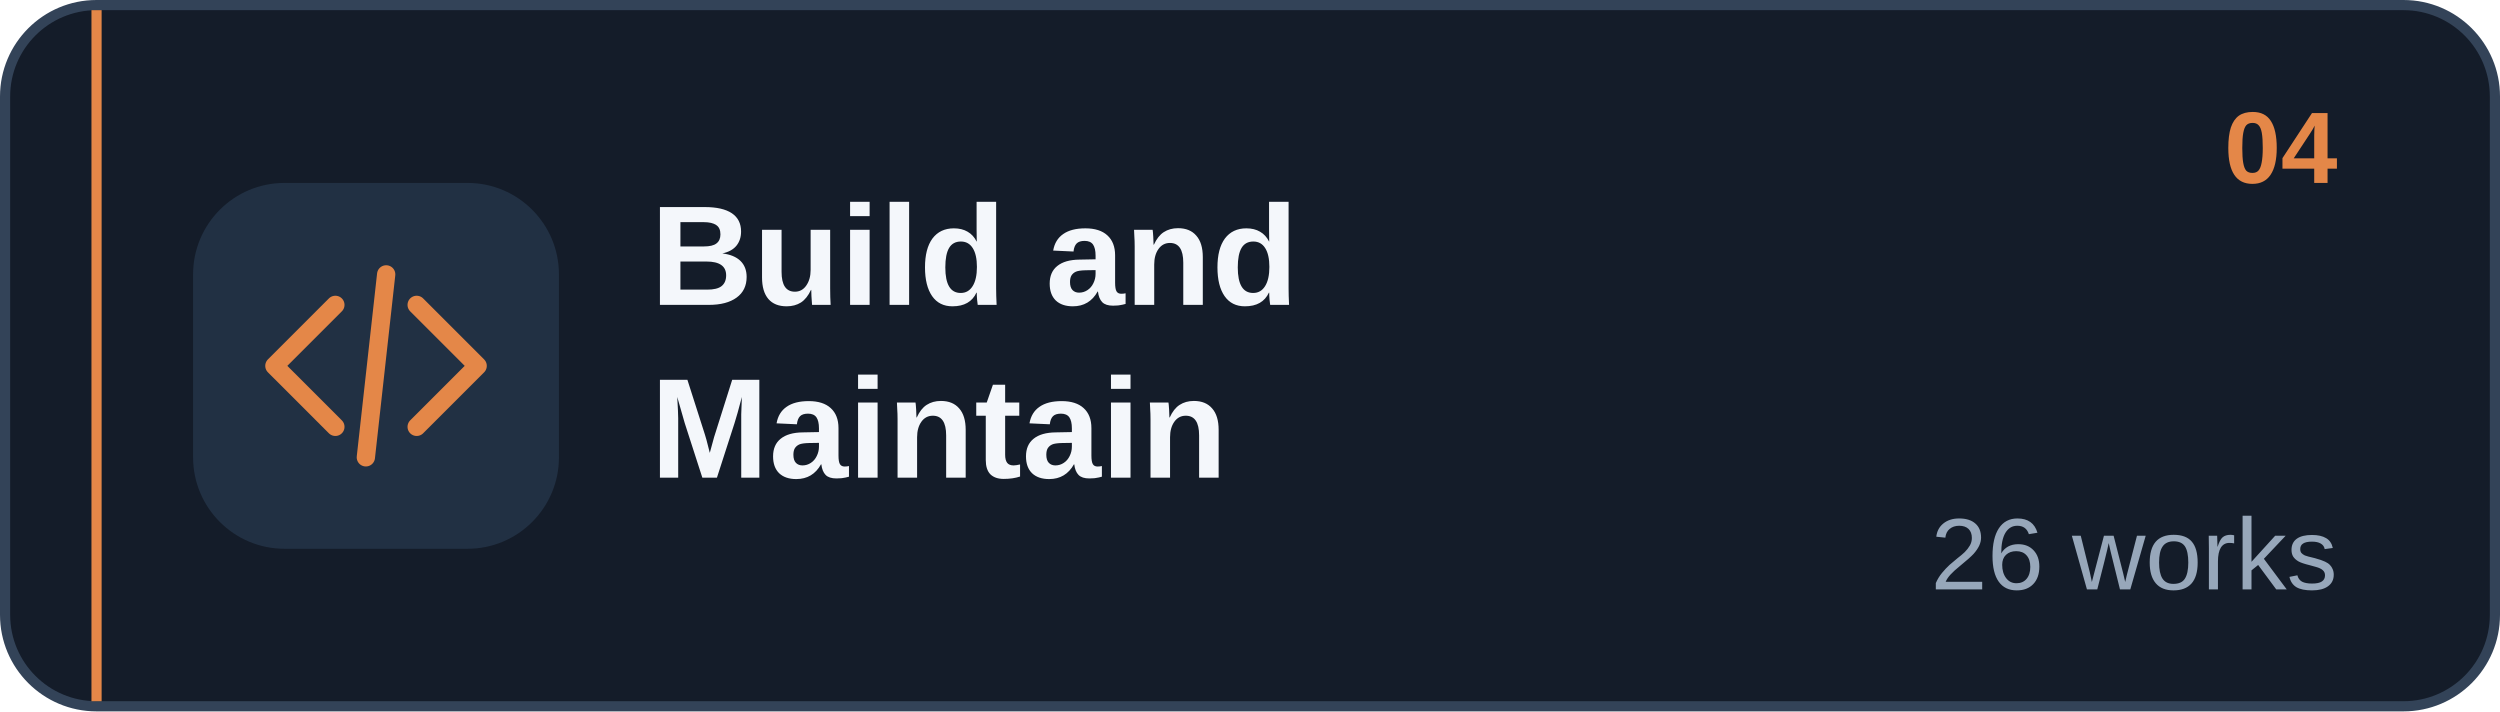
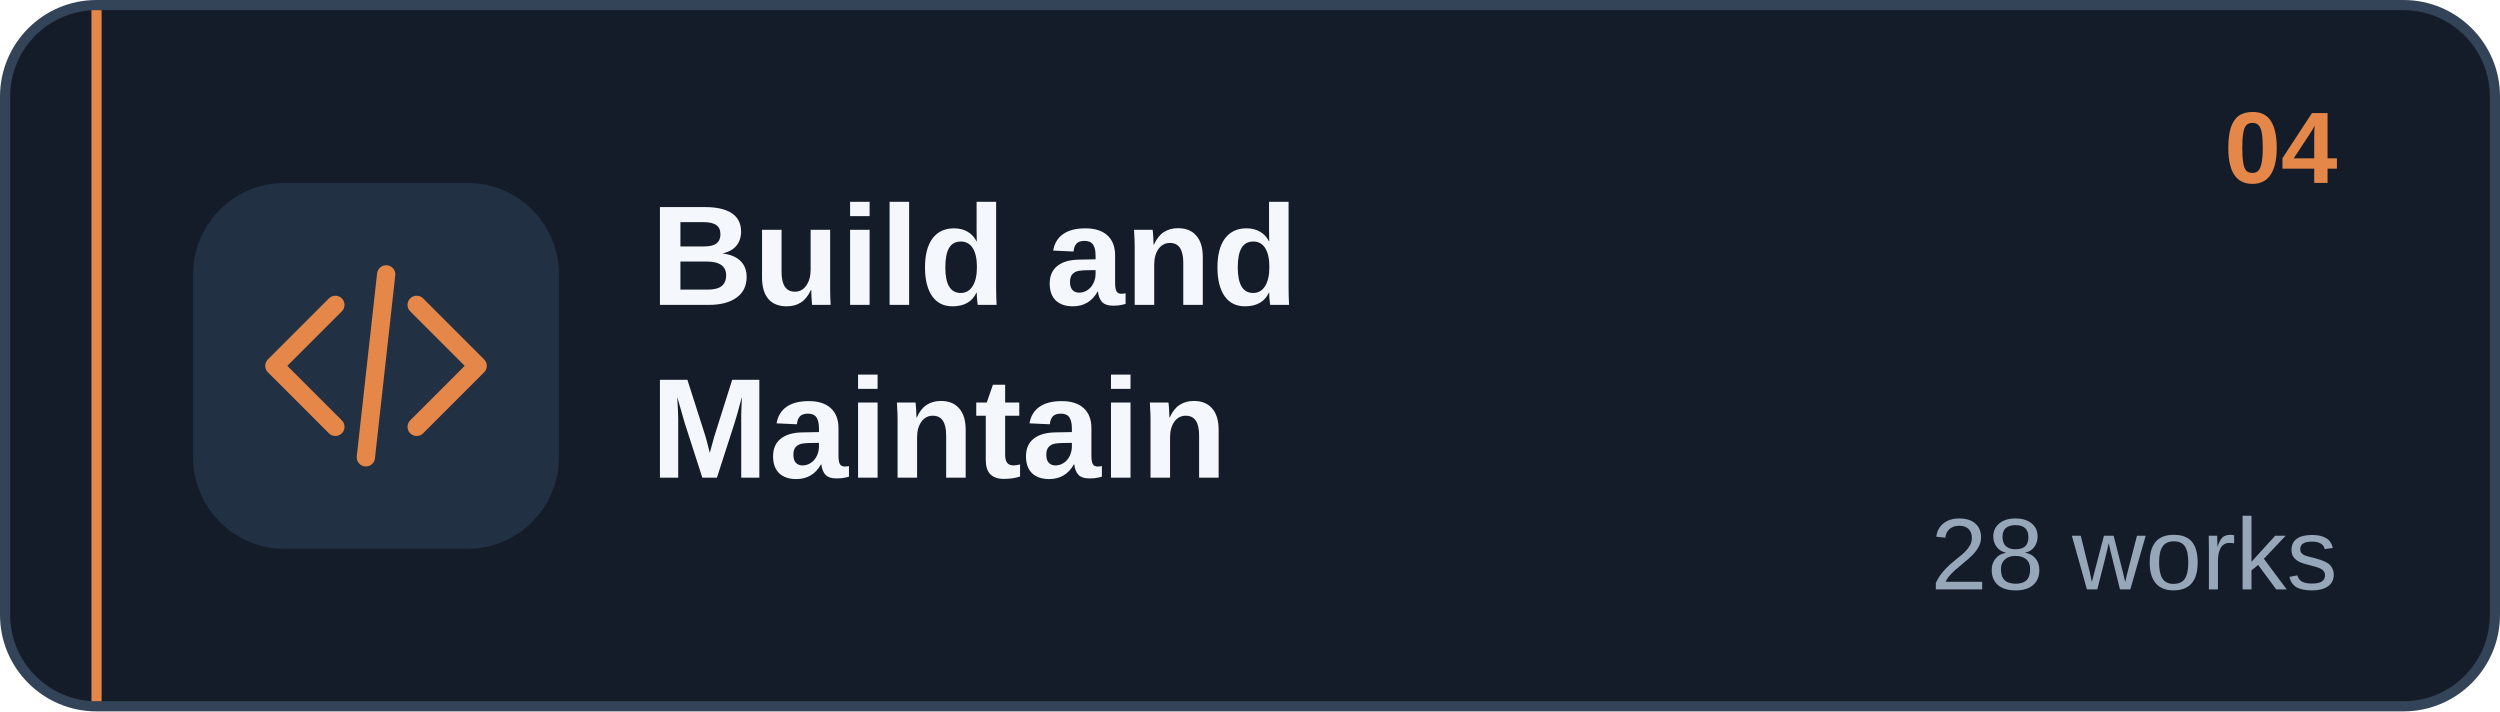
- <svg xmlns="http://www.w3.org/2000/svg" viewBox="0 0 246 70" width="246" height="70" role="img" aria-label="Build and Maintain, 26 works">
+ <svg xmlns="http://www.w3.org/2000/svg" viewBox="0 0 246 70" width="246" height="70" role="img" aria-label="Build and Maintain, 28 works">
  <rect x=".5" y=".5" width="245" height="69" rx="9" fill="#141c29" stroke="#334358" />
  <path d="M9 1h1v68H9z" fill="#e48748" />
  <rect x="19" y="18" width="36" height="36" rx="9" fill="#213043" />
  <path d="m8 6-6 6 6 6m8-12 6 6-6 6m-3-15-2 18" transform="translate(25 24)" fill="none" stroke="#e48748" stroke-width="1.8" stroke-linecap="round" stroke-linejoin="round" />
  <g fill="#f4f7fb" font-family="Arial,Helvetica,sans-serif">
    <text x="64" y="30" font-size="14" font-weight="700">Build and</text>
    <text x="64" y="47" font-size="14" font-weight="700">Maintain</text>
  </g>
  <text x="230" y="18" fill="#e48748" font-family="Arial,Helvetica,sans-serif" font-size="10" font-weight="700" text-anchor="end">04</text>
-   <text x="230" y="58" fill="#97a7ba" font-family="Arial,Helvetica,sans-serif" font-size="10" text-anchor="end">26 works</text>
+   <text x="230" y="58" fill="#97a7ba" font-family="Arial,Helvetica,sans-serif" font-size="10" text-anchor="end">28 works</text>
</svg>
